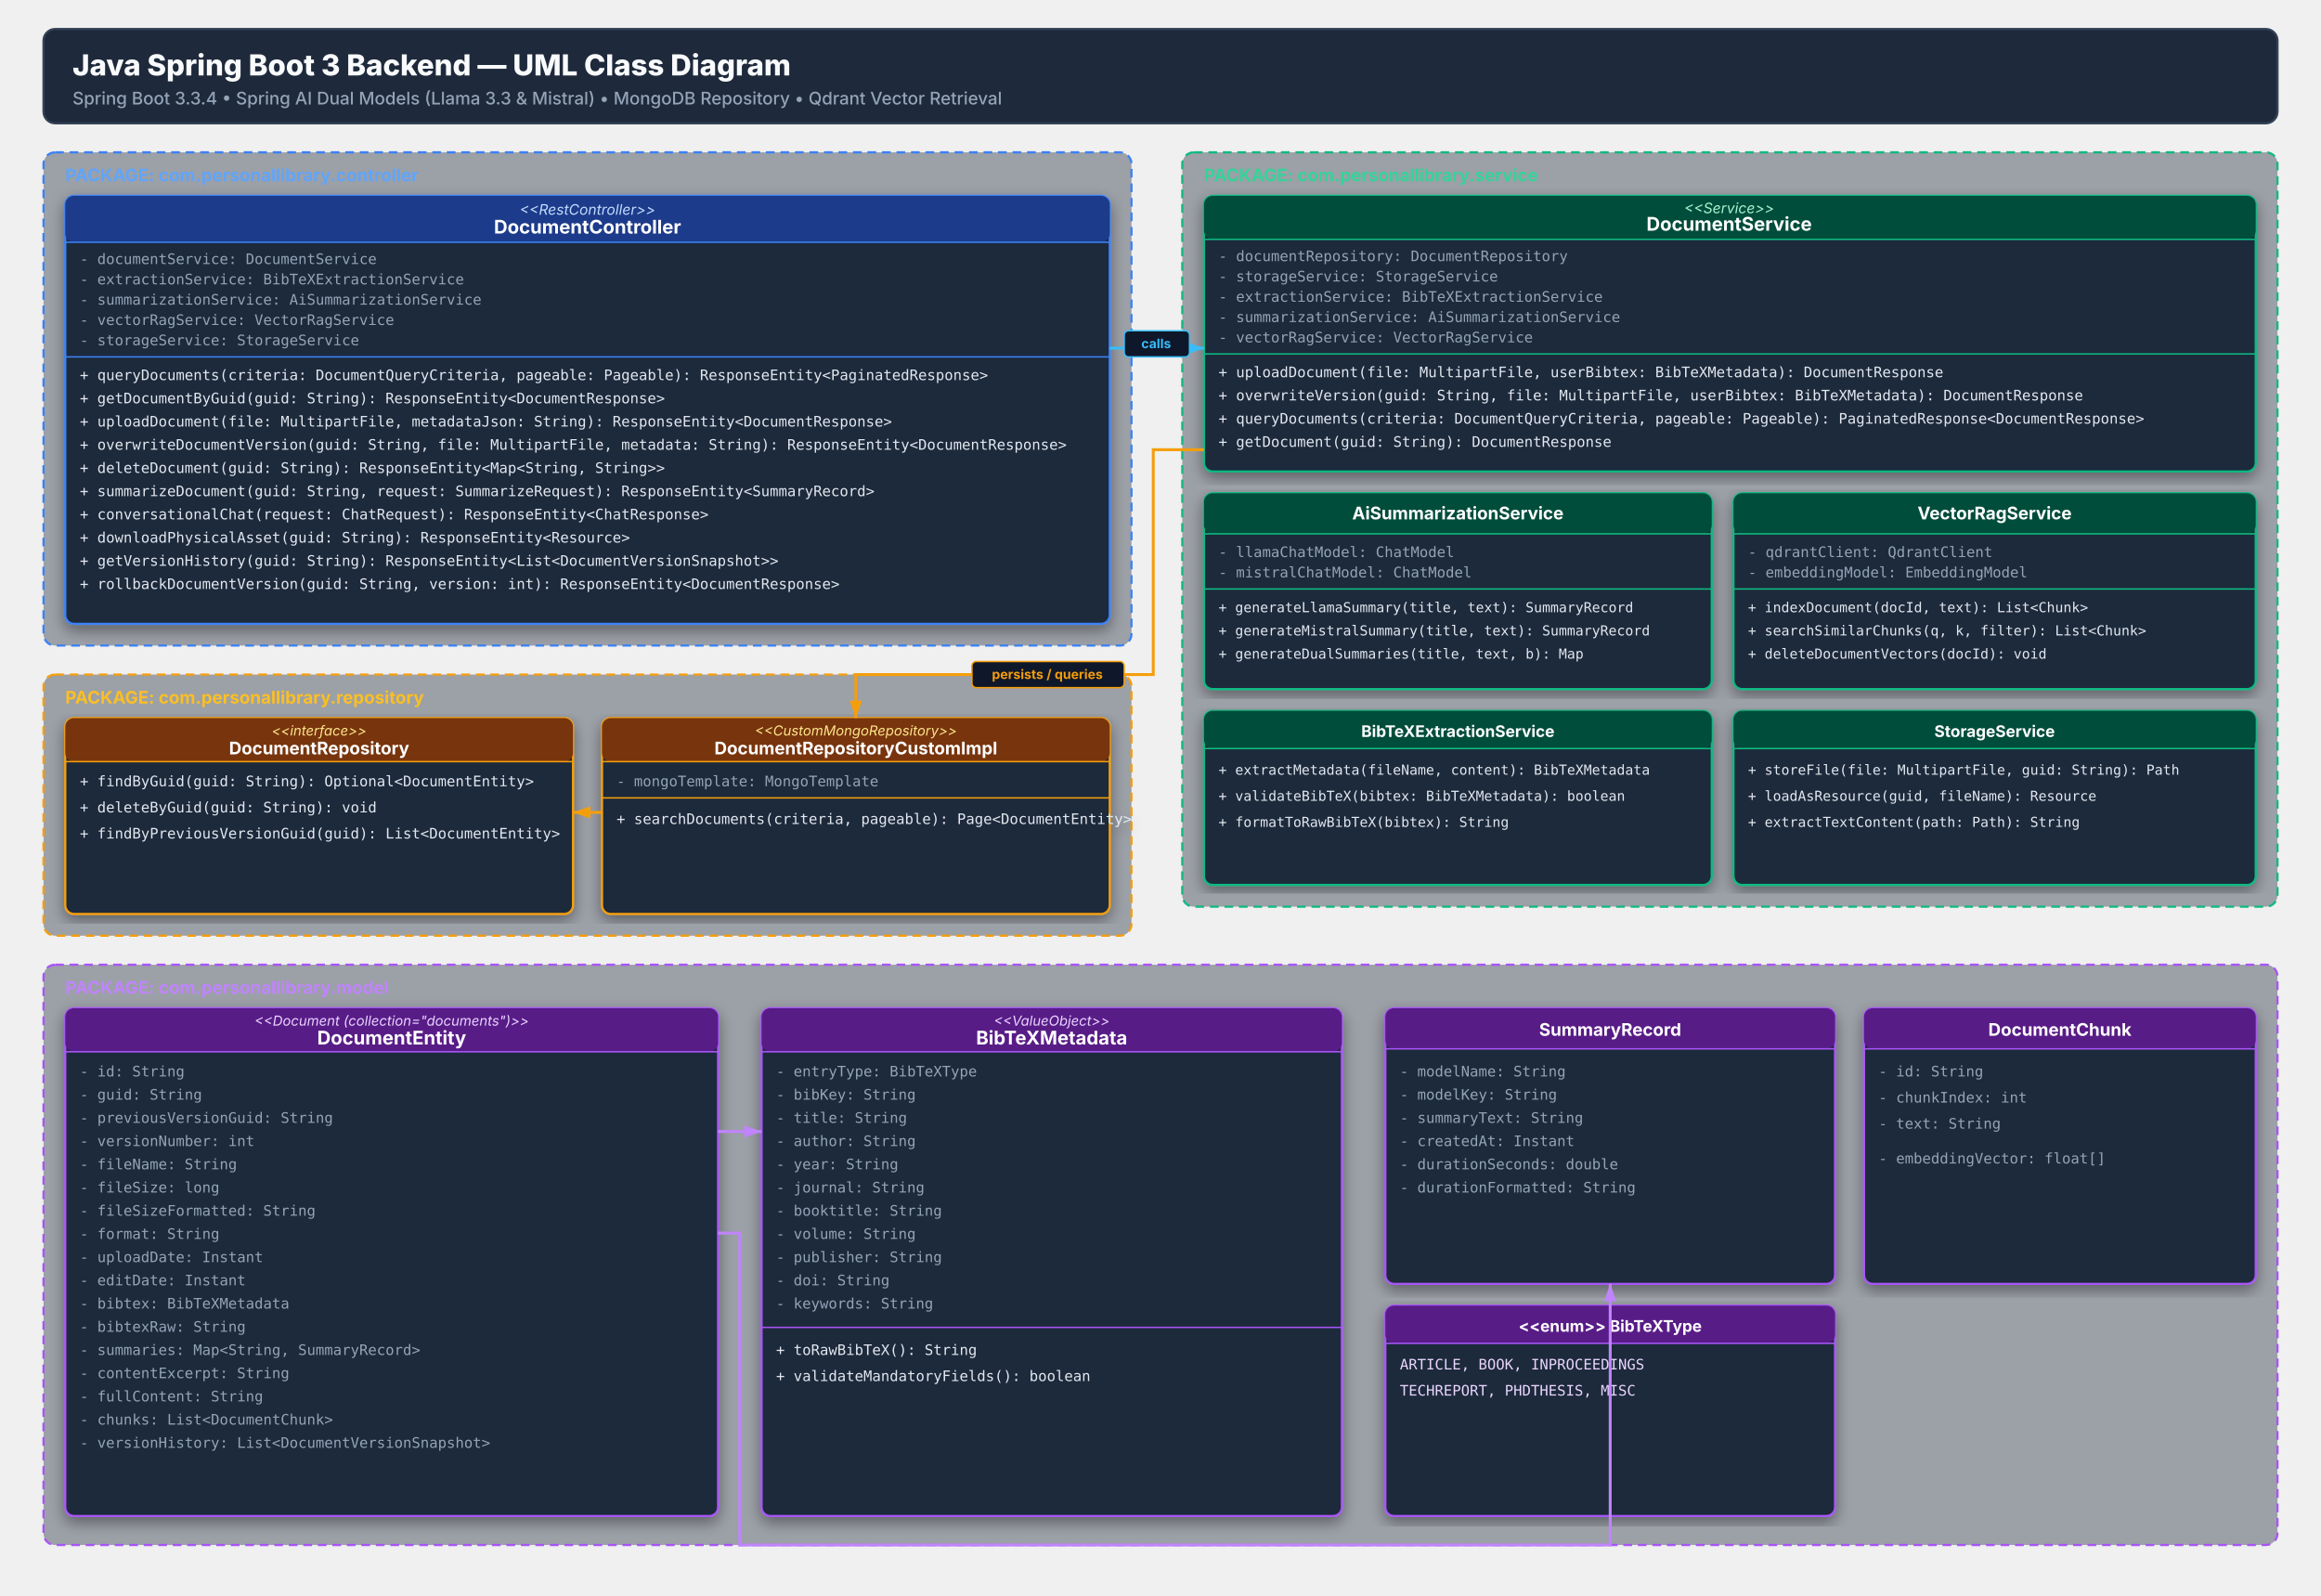
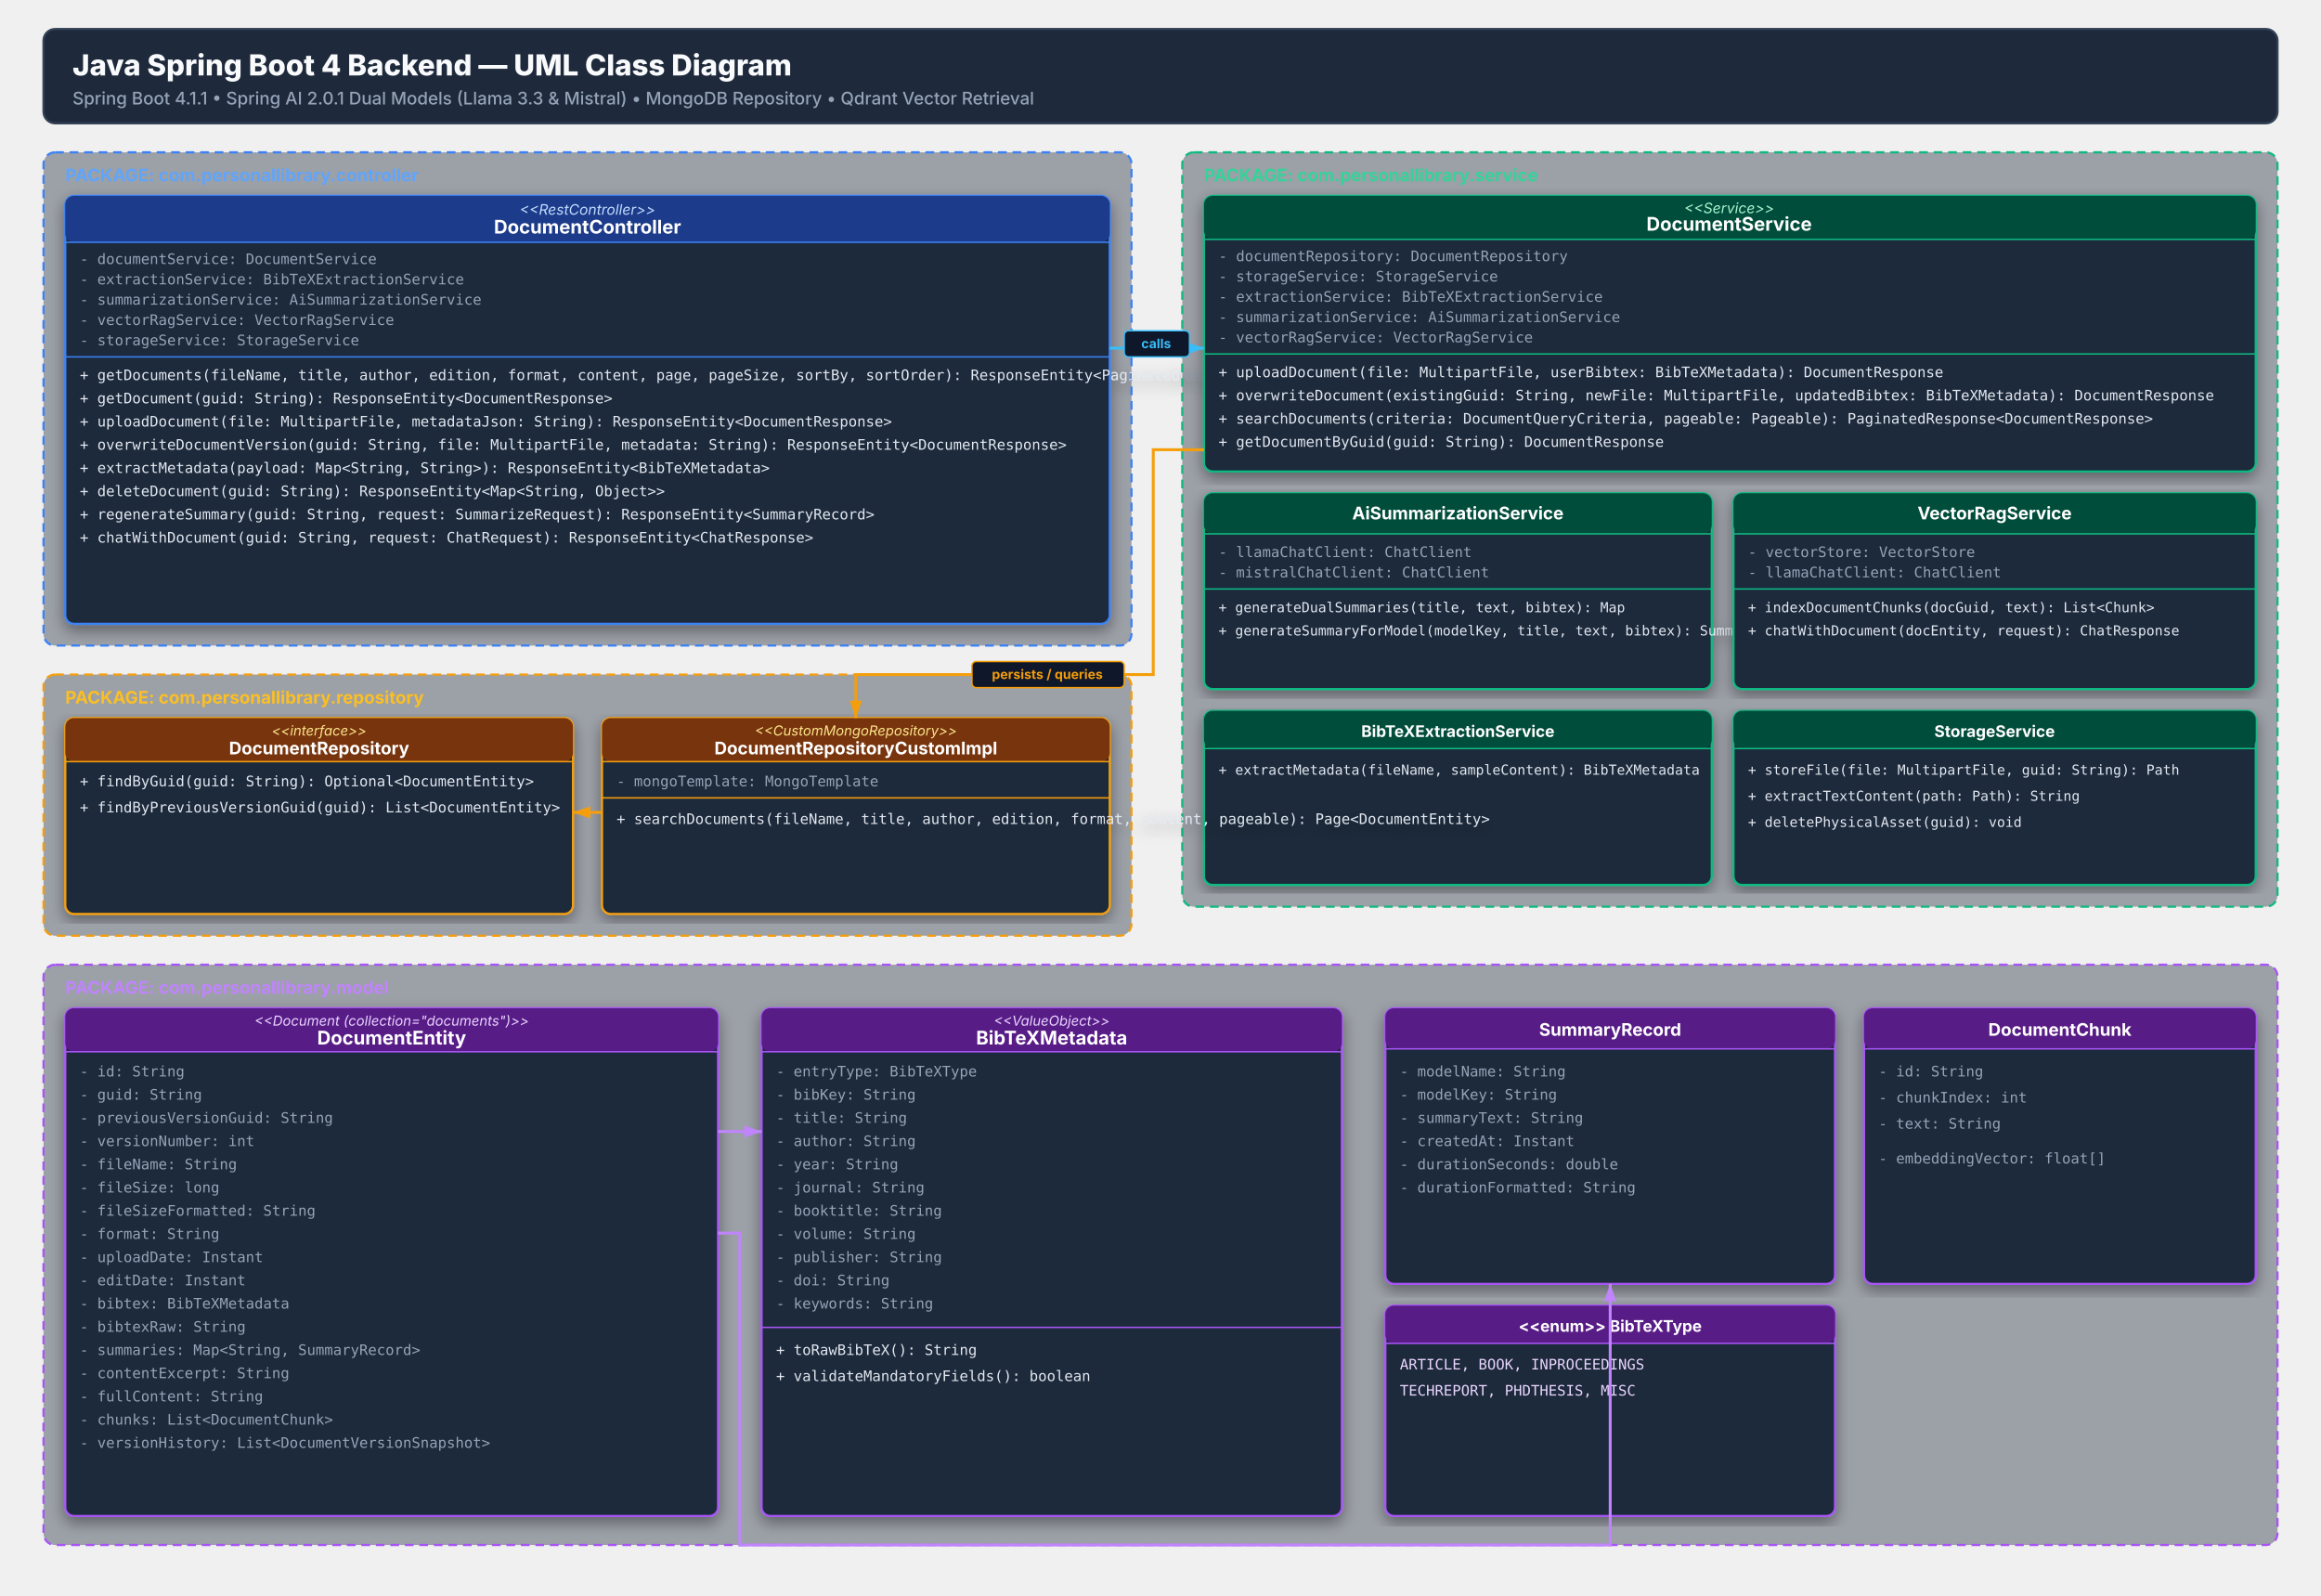
<svg xmlns="http://www.w3.org/2000/svg" viewBox="0 0 1600 1100" width="1600" height="1100" style="background:#0f172a; font-family:'Inter', -apple-system, BlinkMacSystemFont, 'Segoe UI', Roboto, sans-serif;">
  <defs>
    <linearGradient id="java-card-grad" x1="0%" y1="0%" x2="100%" y2="100%">
      <stop offset="0%" stop-color="#1e293b" />
      <stop offset="100%" stop-color="#0f172a" />
    </linearGradient>
    <marker id="uml-arrow" viewBox="0 0 10 10" refX="10" refY="5" markerWidth="6" markerHeight="6" orient="auto">
      <path d="M 0 1.5 L 10 5 L 0 8.5 z" fill="#38bdf8" />
    </marker>
    <marker id="uml-arrow-amber" viewBox="0 0 10 10" refX="10" refY="5" markerWidth="6" markerHeight="6" orient="auto">
      <path d="M 0 1.5 L 10 5 L 0 8.5 z" fill="#f59e0b" />
    </marker>
    <marker id="uml-arrow-purple" viewBox="0 0 10 10" refX="10" refY="5" markerWidth="6" markerHeight="6" orient="auto">
      <path d="M 0 1.5 L 10 5 L 0 8.5 z" fill="#c084fc" />
    </marker>
    <marker id="uml-inherits" viewBox="0 0 10 10" refX="10" refY="5" markerWidth="7" markerHeight="7" orient="auto">
      <polygon points="0,1.5 10,5 0,8.5" fill="#ffffff" stroke="#94a3b8" stroke-width="1.5" />
    </marker>
    <filter id="box-shadow" x="-5%" y="-5%" width="110%" height="110%">
      <feDropShadow dx="0" dy="4" stdDeviation="5" flood-color="#000000" flood-opacity="0.4" />
    </filter>
  </defs>
  <rect x="30" y="20" width="1540" height="65" rx="8" fill="#1e293b" stroke="#334155" stroke-width="1.5" />
-   <text x="50" y="52" font-size="20" font-weight="800" fill="#f8fafc">Java Spring Boot 3 Backend — UML Class Diagram</text>
-   <text x="50" y="72" font-size="12" font-weight="500" fill="#94a3b8">Spring Boot 3.3.4 • Spring AI Dual Models (Llama 3.3 &amp; Mistral) • MongoDB Repository • Qdrant Vector Retrieval</text>
+   <text x="50" y="52" font-size="20" font-weight="800" fill="#f8fafc">Java Spring Boot 4 Backend — UML Class Diagram</text>
+   <text x="50" y="72" font-size="12" font-weight="500" fill="#94a3b8">Spring Boot 4.1.1 • Spring AI 2.0.1 Dual Models (Llama 3.3 &amp; Mistral) • MongoDB Repository • Qdrant Vector Retrieval</text>
  <rect x="30" y="105" width="750" height="340" rx="8" fill="#1e293b" fill-opacity="0.4" stroke="#3b82f6" stroke-width="1.5" stroke-dasharray="6 4" />
  <text x="45" y="125" font-size="12" font-weight="700" fill="#60a5fa">PACKAGE: com.personallibrary.controller</text>
  <g filter="url(#box-shadow)">
    <rect x="45" y="135" width="720" height="295" rx="6" fill="#1e293b" stroke="#3b82f6" stroke-width="1.5" />
    <rect x="45" y="135" width="720" height="32" rx="6" fill="#1e3a8a" />
    <text x="405" y="148" font-size="10" font-style="italic" fill="#bfdbfe" text-anchor="middle">&lt;&lt;RestController&gt;&gt;</text>
    <text x="405" y="161" font-size="13" font-weight="700" fill="#ffffff" text-anchor="middle">DocumentController</text>
    <line x1="45" y1="167" x2="765" y2="167" stroke="#3b82f6" stroke-width="1" />
    <text x="55" y="182" font-size="10" font-family="monospace" fill="#94a3b8">- documentService: DocumentService</text>
    <text x="55" y="196" font-size="10" font-family="monospace" fill="#94a3b8">- extractionService: BibTeXExtractionService</text>
    <text x="55" y="210" font-size="10" font-family="monospace" fill="#94a3b8">- summarizationService: AiSummarizationService</text>
    <text x="55" y="224" font-size="10" font-family="monospace" fill="#94a3b8">- vectorRagService: VectorRagService</text>
    <text x="55" y="238" font-size="10" font-family="monospace" fill="#94a3b8">- storageService: StorageService</text>
    <line x1="45" y1="246" x2="765" y2="246" stroke="#3b82f6" stroke-width="1" />
-     <text x="55" y="262" font-size="10" font-family="monospace" fill="#e2e8f0">+ queryDocuments(criteria: DocumentQueryCriteria, pageable: Pageable): ResponseEntity&lt;PaginatedResponse&gt;</text>
-     <text x="55" y="278" font-size="10" font-family="monospace" fill="#e2e8f0">+ getDocumentByGuid(guid: String): ResponseEntity&lt;DocumentResponse&gt;</text>
+     <text x="55" y="262" font-size="10" font-family="monospace" fill="#e2e8f0">+ getDocuments(fileName, title, author, edition, format, content, page, pageSize, sortBy, sortOrder): ResponseEntity&lt;PaginatedResponse&gt;</text>
+     <text x="55" y="278" font-size="10" font-family="monospace" fill="#e2e8f0">+ getDocument(guid: String): ResponseEntity&lt;DocumentResponse&gt;</text>
    <text x="55" y="294" font-size="10" font-family="monospace" fill="#e2e8f0">+ uploadDocument(file: MultipartFile, metadataJson: String): ResponseEntity&lt;DocumentResponse&gt;</text>
    <text x="55" y="310" font-size="10" font-family="monospace" fill="#e2e8f0">+ overwriteDocumentVersion(guid: String, file: MultipartFile, metadata: String): ResponseEntity&lt;DocumentResponse&gt;</text>
-     <text x="55" y="326" font-size="10" font-family="monospace" fill="#e2e8f0">+ deleteDocument(guid: String): ResponseEntity&lt;Map&lt;String, String&gt;&gt;</text>
-     <text x="55" y="342" font-size="10" font-family="monospace" fill="#e2e8f0">+ summarizeDocument(guid: String, request: SummarizeRequest): ResponseEntity&lt;SummaryRecord&gt;</text>
-     <text x="55" y="358" font-size="10" font-family="monospace" fill="#e2e8f0">+ conversationalChat(request: ChatRequest): ResponseEntity&lt;ChatResponse&gt;</text>
-     <text x="55" y="374" font-size="10" font-family="monospace" fill="#e2e8f0">+ downloadPhysicalAsset(guid: String): ResponseEntity&lt;Resource&gt;</text>
-     <text x="55" y="390" font-size="10" font-family="monospace" fill="#e2e8f0">+ getVersionHistory(guid: String): ResponseEntity&lt;List&lt;DocumentVersionSnapshot&gt;&gt;</text>
-     <text x="55" y="406" font-size="10" font-family="monospace" fill="#e2e8f0">+ rollbackDocumentVersion(guid: String, version: int): ResponseEntity&lt;DocumentResponse&gt;</text>
+     <text x="55" y="326" font-size="10" font-family="monospace" fill="#e2e8f0">+ extractMetadata(payload: Map&lt;String, String&gt;): ResponseEntity&lt;BibTeXMetadata&gt;</text>
+     <text x="55" y="342" font-size="10" font-family="monospace" fill="#e2e8f0">+ deleteDocument(guid: String): ResponseEntity&lt;Map&lt;String, Object&gt;&gt;</text>
+     <text x="55" y="358" font-size="10" font-family="monospace" fill="#e2e8f0">+ regenerateSummary(guid: String, request: SummarizeRequest): ResponseEntity&lt;SummaryRecord&gt;</text>
+     <text x="55" y="374" font-size="10" font-family="monospace" fill="#e2e8f0">+ chatWithDocument(guid: String, request: ChatRequest): ResponseEntity&lt;ChatResponse&gt;</text>
  </g>
  <rect x="815" y="105" width="755" height="520" rx="8" fill="#1e293b" fill-opacity="0.4" stroke="#10b981" stroke-width="1.5" stroke-dasharray="6 4" />
  <text x="830" y="125" font-size="12" font-weight="700" fill="#34d399">PACKAGE: com.personallibrary.service</text>
  <g filter="url(#box-shadow)">
    <rect x="830" y="135" width="725" height="190" rx="6" fill="#1e293b" stroke="#10b981" stroke-width="1.5" />
    <rect x="830" y="135" width="725" height="30" rx="6" fill="#064e3b" />
    <text x="1192" y="147" font-size="10" font-style="italic" fill="#a7f3d0" text-anchor="middle">&lt;&lt;Service&gt;&gt;</text>
    <text x="1192" y="159" font-size="13" font-weight="700" fill="#ffffff" text-anchor="middle">DocumentService</text>
    <line x1="830" y1="165" x2="1555" y2="165" stroke="#10b981" stroke-width="1" />
    <text x="840" y="180" font-size="10" font-family="monospace" fill="#94a3b8">- documentRepository: DocumentRepository</text>
    <text x="840" y="194" font-size="10" font-family="monospace" fill="#94a3b8">- storageService: StorageService</text>
    <text x="840" y="208" font-size="10" font-family="monospace" fill="#94a3b8">- extractionService: BibTeXExtractionService</text>
    <text x="840" y="222" font-size="10" font-family="monospace" fill="#94a3b8">- summarizationService: AiSummarizationService</text>
    <text x="840" y="236" font-size="10" font-family="monospace" fill="#94a3b8">- vectorRagService: VectorRagService</text>
    <line x1="830" y1="244" x2="1555" y2="244" stroke="#10b981" stroke-width="1" />
    <text x="840" y="260" font-size="10" font-family="monospace" fill="#e2e8f0">+ uploadDocument(file: MultipartFile, userBibtex: BibTeXMetadata): DocumentResponse</text>
-     <text x="840" y="276" font-size="10" font-family="monospace" fill="#e2e8f0">+ overwriteVersion(guid: String, file: MultipartFile, userBibtex: BibTeXMetadata): DocumentResponse</text>
-     <text x="840" y="292" font-size="10" font-family="monospace" fill="#e2e8f0">+ queryDocuments(criteria: DocumentQueryCriteria, pageable: Pageable): PaginatedResponse&lt;DocumentResponse&gt;</text>
-     <text x="840" y="308" font-size="10" font-family="monospace" fill="#e2e8f0">+ getDocument(guid: String): DocumentResponse</text>
+     <text x="840" y="276" font-size="10" font-family="monospace" fill="#e2e8f0">+ overwriteDocument(existingGuid: String, newFile: MultipartFile, updatedBibtex: BibTeXMetadata): DocumentResponse</text>
+     <text x="840" y="292" font-size="10" font-family="monospace" fill="#e2e8f0">+ searchDocuments(criteria: DocumentQueryCriteria, pageable: Pageable): PaginatedResponse&lt;DocumentResponse&gt;</text>
+     <text x="840" y="308" font-size="10" font-family="monospace" fill="#e2e8f0">+ getDocumentByGuid(guid: String): DocumentResponse</text>
  </g>
  <g filter="url(#box-shadow)">
    <rect x="830" y="340" width="350" height="135" rx="6" fill="#1e293b" stroke="#10b981" stroke-width="1.5" />
    <rect x="830" y="340" width="350" height="28" rx="6" fill="#064e3b" />
    <text x="1005" y="358" font-size="12" font-weight="700" fill="#ffffff" text-anchor="middle">AiSummarizationService</text>
    <line x1="830" y1="368" x2="1180" y2="368" stroke="#10b981" stroke-width="1" />
-     <text x="840" y="384" font-size="10" font-family="monospace" fill="#94a3b8">- llamaChatModel: ChatModel</text>
-     <text x="840" y="398" font-size="10" font-family="monospace" fill="#94a3b8">- mistralChatModel: ChatModel</text>
+     <text x="840" y="384" font-size="10" font-family="monospace" fill="#94a3b8">- llamaChatClient: ChatClient</text>
+     <text x="840" y="398" font-size="10" font-family="monospace" fill="#94a3b8">- mistralChatClient: ChatClient</text>
    <line x1="830" y1="406" x2="1180" y2="406" stroke="#10b981" stroke-width="1" />
-     <text x="840" y="422" font-size="9.5" font-family="monospace" fill="#e2e8f0">+ generateLlamaSummary(title, text): SummaryRecord</text>
-     <text x="840" y="438" font-size="9.5" font-family="monospace" fill="#e2e8f0">+ generateMistralSummary(title, text): SummaryRecord</text>
-     <text x="840" y="454" font-size="9.5" font-family="monospace" fill="#e2e8f0">+ generateDualSummaries(title, text, b): Map</text>
+     <text x="840" y="422" font-size="9.5" font-family="monospace" fill="#e2e8f0">+ generateDualSummaries(title, text, bibtex): Map</text>
+     <text x="840" y="438" font-size="9.5" font-family="monospace" fill="#e2e8f0">+ generateSummaryForModel(modelKey, title, text, bibtex): SummaryRecord</text>
  </g>
  <g filter="url(#box-shadow)">
    <rect x="1195" y="340" width="360" height="135" rx="6" fill="#1e293b" stroke="#10b981" stroke-width="1.5" />
    <rect x="1195" y="340" width="360" height="28" rx="6" fill="#064e3b" />
    <text x="1375" y="358" font-size="12" font-weight="700" fill="#ffffff" text-anchor="middle">VectorRagService</text>
    <line x1="1195" y1="368" x2="1555" y2="368" stroke="#10b981" stroke-width="1" />
-     <text x="1205" y="384" font-size="10" font-family="monospace" fill="#94a3b8">- qdrantClient: QdrantClient</text>
-     <text x="1205" y="398" font-size="10" font-family="monospace" fill="#94a3b8">- embeddingModel: EmbeddingModel</text>
+     <text x="1205" y="384" font-size="10" font-family="monospace" fill="#94a3b8">- vectorStore: VectorStore</text>
+     <text x="1205" y="398" font-size="10" font-family="monospace" fill="#94a3b8">- llamaChatClient: ChatClient</text>
    <line x1="1195" y1="406" x2="1555" y2="406" stroke="#10b981" stroke-width="1" />
-     <text x="1205" y="422" font-size="9.5" font-family="monospace" fill="#e2e8f0">+ indexDocument(docId, text): List&lt;Chunk&gt;</text>
-     <text x="1205" y="438" font-size="9.5" font-family="monospace" fill="#e2e8f0">+ searchSimilarChunks(q, k, filter): List&lt;Chunk&gt;</text>
-     <text x="1205" y="454" font-size="9.5" font-family="monospace" fill="#e2e8f0">+ deleteDocumentVectors(docId): void</text>
+     <text x="1205" y="422" font-size="9.5" font-family="monospace" fill="#e2e8f0">+ indexDocumentChunks(docGuid, text): List&lt;Chunk&gt;</text>
+     <text x="1205" y="438" font-size="9.5" font-family="monospace" fill="#e2e8f0">+ chatWithDocument(docEntity, request): ChatResponse</text>
  </g>
  <g filter="url(#box-shadow)">
    <rect x="830" y="490" width="350" height="120" rx="6" fill="#1e293b" stroke="#10b981" stroke-width="1.5" />
    <rect x="830" y="490" width="350" height="26" rx="6" fill="#064e3b" />
    <text x="1005" y="508" font-size="11" font-weight="700" fill="#ffffff" text-anchor="middle">BibTeXExtractionService</text>
    <line x1="830" y1="516" x2="1180" y2="516" stroke="#10b981" stroke-width="1" />
-     <text x="840" y="534" font-size="9.5" font-family="monospace" fill="#e2e8f0">+ extractMetadata(fileName, content): BibTeXMetadata</text>
-     <text x="840" y="552" font-size="9.5" font-family="monospace" fill="#e2e8f0">+ validateBibTeX(bibtex: BibTeXMetadata): boolean</text>
-     <text x="840" y="570" font-size="9.5" font-family="monospace" fill="#e2e8f0">+ formatToRawBibTeX(bibtex): String</text>
+     <text x="840" y="534" font-size="9.5" font-family="monospace" fill="#e2e8f0">+ extractMetadata(fileName, sampleContent): BibTeXMetadata</text>
  </g>
  <g filter="url(#box-shadow)">
    <rect x="1195" y="490" width="360" height="120" rx="6" fill="#1e293b" stroke="#10b981" stroke-width="1.5" />
    <rect x="1195" y="490" width="360" height="26" rx="6" fill="#064e3b" />
    <text x="1375" y="508" font-size="11" font-weight="700" fill="#ffffff" text-anchor="middle">StorageService</text>
    <line x1="1195" y1="516" x2="1555" y2="516" stroke="#10b981" stroke-width="1" />
    <text x="1205" y="534" font-size="9.5" font-family="monospace" fill="#e2e8f0">+ storeFile(file: MultipartFile, guid: String): Path</text>
-     <text x="1205" y="552" font-size="9.5" font-family="monospace" fill="#e2e8f0">+ loadAsResource(guid, fileName): Resource</text>
-     <text x="1205" y="570" font-size="9.5" font-family="monospace" fill="#e2e8f0">+ extractTextContent(path: Path): String</text>
+     <text x="1205" y="552" font-size="9.5" font-family="monospace" fill="#e2e8f0">+ extractTextContent(path: Path): String</text>
+     <text x="1205" y="570" font-size="9.5" font-family="monospace" fill="#e2e8f0">+ deletePhysicalAsset(guid): void</text>
  </g>
  <rect x="30" y="465" width="750" height="180" rx="8" fill="#1e293b" fill-opacity="0.4" stroke="#f59e0b" stroke-width="1.5" stroke-dasharray="6 4" />
  <text x="45" y="485" font-size="12" font-weight="700" fill="#fbbf24">PACKAGE: com.personallibrary.repository</text>
  <g filter="url(#box-shadow)">
    <rect x="45" y="495" width="350" height="135" rx="6" fill="#1e293b" stroke="#f59e0b" stroke-width="1.5" />
    <rect x="45" y="495" width="350" height="30" rx="6" fill="#78350f" />
    <text x="220" y="507" font-size="9.5" font-style="italic" fill="#fde68a" text-anchor="middle">&lt;&lt;interface&gt;&gt;</text>
    <text x="220" y="520" font-size="12" font-weight="700" fill="#ffffff" text-anchor="middle">DocumentRepository</text>
    <line x1="45" y1="525" x2="395" y2="525" stroke="#f59e0b" stroke-width="1" />
    <text x="55" y="542" font-size="10" font-family="monospace" fill="#e2e8f0">+ findByGuid(guid: String): Optional&lt;DocumentEntity&gt;</text>
-     <text x="55" y="560" font-size="10" font-family="monospace" fill="#e2e8f0">+ deleteByGuid(guid: String): void</text>
-     <text x="55" y="578" font-size="10" font-family="monospace" fill="#e2e8f0">+ findByPreviousVersionGuid(guid): List&lt;DocumentEntity&gt;</text>
+     <text x="55" y="560" font-size="10" font-family="monospace" fill="#e2e8f0">+ findByPreviousVersionGuid(guid): List&lt;DocumentEntity&gt;</text>
  </g>
  <g filter="url(#box-shadow)">
    <rect x="415" y="495" width="350" height="135" rx="6" fill="#1e293b" stroke="#f59e0b" stroke-width="1.5" />
    <rect x="415" y="495" width="350" height="30" rx="6" fill="#78350f" />
    <text x="590" y="507" font-size="9.5" font-style="italic" fill="#fde68a" text-anchor="middle">&lt;&lt;CustomMongoRepository&gt;&gt;</text>
    <text x="590" y="520" font-size="12" font-weight="700" fill="#ffffff" text-anchor="middle">DocumentRepositoryCustomImpl</text>
    <line x1="415" y1="525" x2="765" y2="525" stroke="#f59e0b" stroke-width="1" />
    <text x="425" y="542" font-size="10" font-family="monospace" fill="#94a3b8">- mongoTemplate: MongoTemplate</text>
    <line x1="415" y1="550" x2="765" y2="550" stroke="#f59e0b" stroke-width="1" />
-     <text x="425" y="568" font-size="10" font-family="monospace" fill="#e2e8f0">+ searchDocuments(criteria, pageable): Page&lt;DocumentEntity&gt;</text>
+     <text x="425" y="568" font-size="10" font-family="monospace" fill="#e2e8f0">+ searchDocuments(fileName, title, author, edition, format, content, pageable): Page&lt;DocumentEntity&gt;</text>
  </g>
  <rect x="30" y="665" width="1540" height="400" rx="8" fill="#1e293b" fill-opacity="0.4" stroke="#a855f7" stroke-width="1.5" stroke-dasharray="6 4" />
  <text x="45" y="685" font-size="12" font-weight="700" fill="#c084fc">PACKAGE: com.personallibrary.model</text>
  <g filter="url(#box-shadow)">
    <rect x="45" y="695" width="450" height="350" rx="6" fill="#1e293b" stroke="#a855f7" stroke-width="1.5" />
    <rect x="45" y="695" width="450" height="30" rx="6" fill="#581c87" />
    <text x="270" y="707" font-size="9.5" font-style="italic" fill="#e9d5ff" text-anchor="middle">&lt;&lt;Document (collection="documents")&gt;&gt;</text>
    <text x="270" y="720" font-size="13" font-weight="700" fill="#ffffff" text-anchor="middle">DocumentEntity</text>
    <line x1="45" y1="725" x2="495" y2="725" stroke="#a855f7" stroke-width="1" />
    <text x="55" y="742" font-size="10" font-family="monospace" fill="#94a3b8">- id: String</text>
    <text x="55" y="758" font-size="10" font-family="monospace" fill="#94a3b8">- guid: String</text>
    <text x="55" y="774" font-size="10" font-family="monospace" fill="#94a3b8">- previousVersionGuid: String</text>
    <text x="55" y="790" font-size="10" font-family="monospace" fill="#94a3b8">- versionNumber: int</text>
    <text x="55" y="806" font-size="10" font-family="monospace" fill="#94a3b8">- fileName: String</text>
    <text x="55" y="822" font-size="10" font-family="monospace" fill="#94a3b8">- fileSize: long</text>
    <text x="55" y="838" font-size="10" font-family="monospace" fill="#94a3b8">- fileSizeFormatted: String</text>
    <text x="55" y="854" font-size="10" font-family="monospace" fill="#94a3b8">- format: String</text>
    <text x="55" y="870" font-size="10" font-family="monospace" fill="#94a3b8">- uploadDate: Instant</text>
    <text x="55" y="886" font-size="10" font-family="monospace" fill="#94a3b8">- editDate: Instant</text>
    <text x="55" y="902" font-size="10" font-family="monospace" fill="#94a3b8">- bibtex: BibTeXMetadata</text>
    <text x="55" y="918" font-size="10" font-family="monospace" fill="#94a3b8">- bibtexRaw: String</text>
    <text x="55" y="934" font-size="10" font-family="monospace" fill="#94a3b8">- summaries: Map&lt;String, SummaryRecord&gt;</text>
    <text x="55" y="950" font-size="10" font-family="monospace" fill="#94a3b8">- contentExcerpt: String</text>
    <text x="55" y="966" font-size="10" font-family="monospace" fill="#94a3b8">- fullContent: String</text>
    <text x="55" y="982" font-size="10" font-family="monospace" fill="#94a3b8">- chunks: List&lt;DocumentChunk&gt;</text>
    <text x="55" y="998" font-size="10" font-family="monospace" fill="#94a3b8">- versionHistory: List&lt;DocumentVersionSnapshot&gt;</text>
  </g>
  <g filter="url(#box-shadow)">
    <rect x="525" y="695" width="400" height="350" rx="6" fill="#1e293b" stroke="#a855f7" stroke-width="1.5" />
    <rect x="525" y="695" width="400" height="30" rx="6" fill="#581c87" />
    <text x="725" y="707" font-size="9.5" font-style="italic" fill="#e9d5ff" text-anchor="middle">&lt;&lt;ValueObject&gt;&gt;</text>
    <text x="725" y="720" font-size="13" font-weight="700" fill="#ffffff" text-anchor="middle">BibTeXMetadata</text>
    <line x1="525" y1="725" x2="925" y2="725" stroke="#a855f7" stroke-width="1" />
    <text x="535" y="742" font-size="10" font-family="monospace" fill="#94a3b8">- entryType: BibTeXType</text>
    <text x="535" y="758" font-size="10" font-family="monospace" fill="#94a3b8">- bibKey: String</text>
    <text x="535" y="774" font-size="10" font-family="monospace" fill="#94a3b8">- title: String</text>
    <text x="535" y="790" font-size="10" font-family="monospace" fill="#94a3b8">- author: String</text>
    <text x="535" y="806" font-size="10" font-family="monospace" fill="#94a3b8">- year: String</text>
    <text x="535" y="822" font-size="10" font-family="monospace" fill="#94a3b8">- journal: String</text>
    <text x="535" y="838" font-size="10" font-family="monospace" fill="#94a3b8">- booktitle: String</text>
    <text x="535" y="854" font-size="10" font-family="monospace" fill="#94a3b8">- volume: String</text>
    <text x="535" y="870" font-size="10" font-family="monospace" fill="#94a3b8">- publisher: String</text>
    <text x="535" y="886" font-size="10" font-family="monospace" fill="#94a3b8">- doi: String</text>
    <text x="535" y="902" font-size="10" font-family="monospace" fill="#94a3b8">- keywords: String</text>
    <line x1="525" y1="915" x2="925" y2="915" stroke="#a855f7" stroke-width="1" />
    <text x="535" y="934" font-size="10" font-family="monospace" fill="#e2e8f0">+ toRawBibTeX(): String</text>
    <text x="535" y="952" font-size="10" font-family="monospace" fill="#e2e8f0">+ validateMandatoryFields(): boolean</text>
  </g>
  <g filter="url(#box-shadow)">
    <rect x="955" y="695" width="310" height="190" rx="6" fill="#1e293b" stroke="#a855f7" stroke-width="1.5" />
    <rect x="955" y="695" width="310" height="28" rx="6" fill="#581c87" />
    <text x="1110" y="714" font-size="12" font-weight="700" fill="#ffffff" text-anchor="middle">SummaryRecord</text>
    <line x1="955" y1="723" x2="1265" y2="723" stroke="#a855f7" stroke-width="1" />
    <text x="965" y="742" font-size="10" font-family="monospace" fill="#94a3b8">- modelName: String</text>
    <text x="965" y="758" font-size="10" font-family="monospace" fill="#94a3b8">- modelKey: String</text>
    <text x="965" y="774" font-size="10" font-family="monospace" fill="#94a3b8">- summaryText: String</text>
    <text x="965" y="790" font-size="10" font-family="monospace" fill="#94a3b8">- createdAt: Instant</text>
    <text x="965" y="806" font-size="10" font-family="monospace" fill="#94a3b8">- durationSeconds: double</text>
    <text x="965" y="822" font-size="10" font-family="monospace" fill="#94a3b8">- durationFormatted: String</text>
  </g>
  <g filter="url(#box-shadow)">
    <rect x="1285" y="695" width="270" height="190" rx="6" fill="#1e293b" stroke="#a855f7" stroke-width="1.5" />
    <rect x="1285" y="695" width="270" height="28" rx="6" fill="#581c87" />
    <text x="1420" y="714" font-size="12" font-weight="700" fill="#ffffff" text-anchor="middle">DocumentChunk</text>
    <line x1="1285" y1="723" x2="1555" y2="723" stroke="#a855f7" stroke-width="1" />
    <text x="1295" y="742" font-size="10" font-family="monospace" fill="#94a3b8">- id: String</text>
    <text x="1295" y="760" font-size="10" font-family="monospace" fill="#94a3b8">- chunkIndex: int</text>
    <text x="1295" y="778" font-size="10" font-family="monospace" fill="#94a3b8">- text: String</text>
    <text x="1295" y="802" font-size="10" font-family="monospace" fill="#94a3b8">- embeddingVector: float[]</text>
  </g>
  <g filter="url(#box-shadow)">
    <rect x="955" y="900" width="310" height="145" rx="6" fill="#1e293b" stroke="#a855f7" stroke-width="1.5" />
    <rect x="955" y="900" width="310" height="26" rx="6" fill="#581c87" />
    <text x="1110" y="918" font-size="11" font-weight="700" fill="#ffffff" text-anchor="middle">&lt;&lt;enum&gt;&gt; BibTeXType</text>
    <line x1="955" y1="926" x2="1265" y2="926" stroke="#a855f7" stroke-width="1" />
    <text x="965" y="944" font-size="10" font-family="monospace" fill="#e9d5ff">ARTICLE, BOOK, INPROCEEDINGS</text>
    <text x="965" y="962" font-size="10" font-family="monospace" fill="#e9d5ff">TECHREPORT, PHDTHESIS, MISC</text>
  </g>
  <path d="M 765 240 L 830 240" fill="none" stroke="#38bdf8" stroke-width="2" marker-end="url(#uml-arrow)" />
  <rect x="775" y="228" width="45" height="18" rx="3" fill="#0f172a" stroke="#38bdf8" stroke-width="1" />
  <text x="797" y="240" font-size="9" font-weight="700" fill="#38bdf8" text-anchor="middle">calls</text>
  <path d="M 830 310 L 795 310 L 795 465 L 590 465 L 590 495" fill="none" stroke="#f59e0b" stroke-width="2" marker-end="url(#uml-arrow-amber)" />
  <rect x="670" y="456" width="105" height="18" rx="3" fill="#0f172a" stroke="#f59e0b" stroke-width="1" />
  <text x="722" y="468" font-size="9" font-weight="700" fill="#f59e0b" text-anchor="middle">persists / queries</text>
  <path d="M 415 560 L 395 560" fill="none" stroke="#f59e0b" stroke-width="2" marker-end="url(#uml-arrow-amber)" />
  <path d="M 495 780 L 525 780" fill="none" stroke="#c084fc" stroke-width="2" marker-end="url(#uml-arrow-purple)" />
  <path d="M 495 850 L 510 850 L 510 1065 L 1110 1065 L 1110 885" fill="none" stroke="#c084fc" stroke-width="2" marker-end="url(#uml-arrow-purple)" />
</svg>
